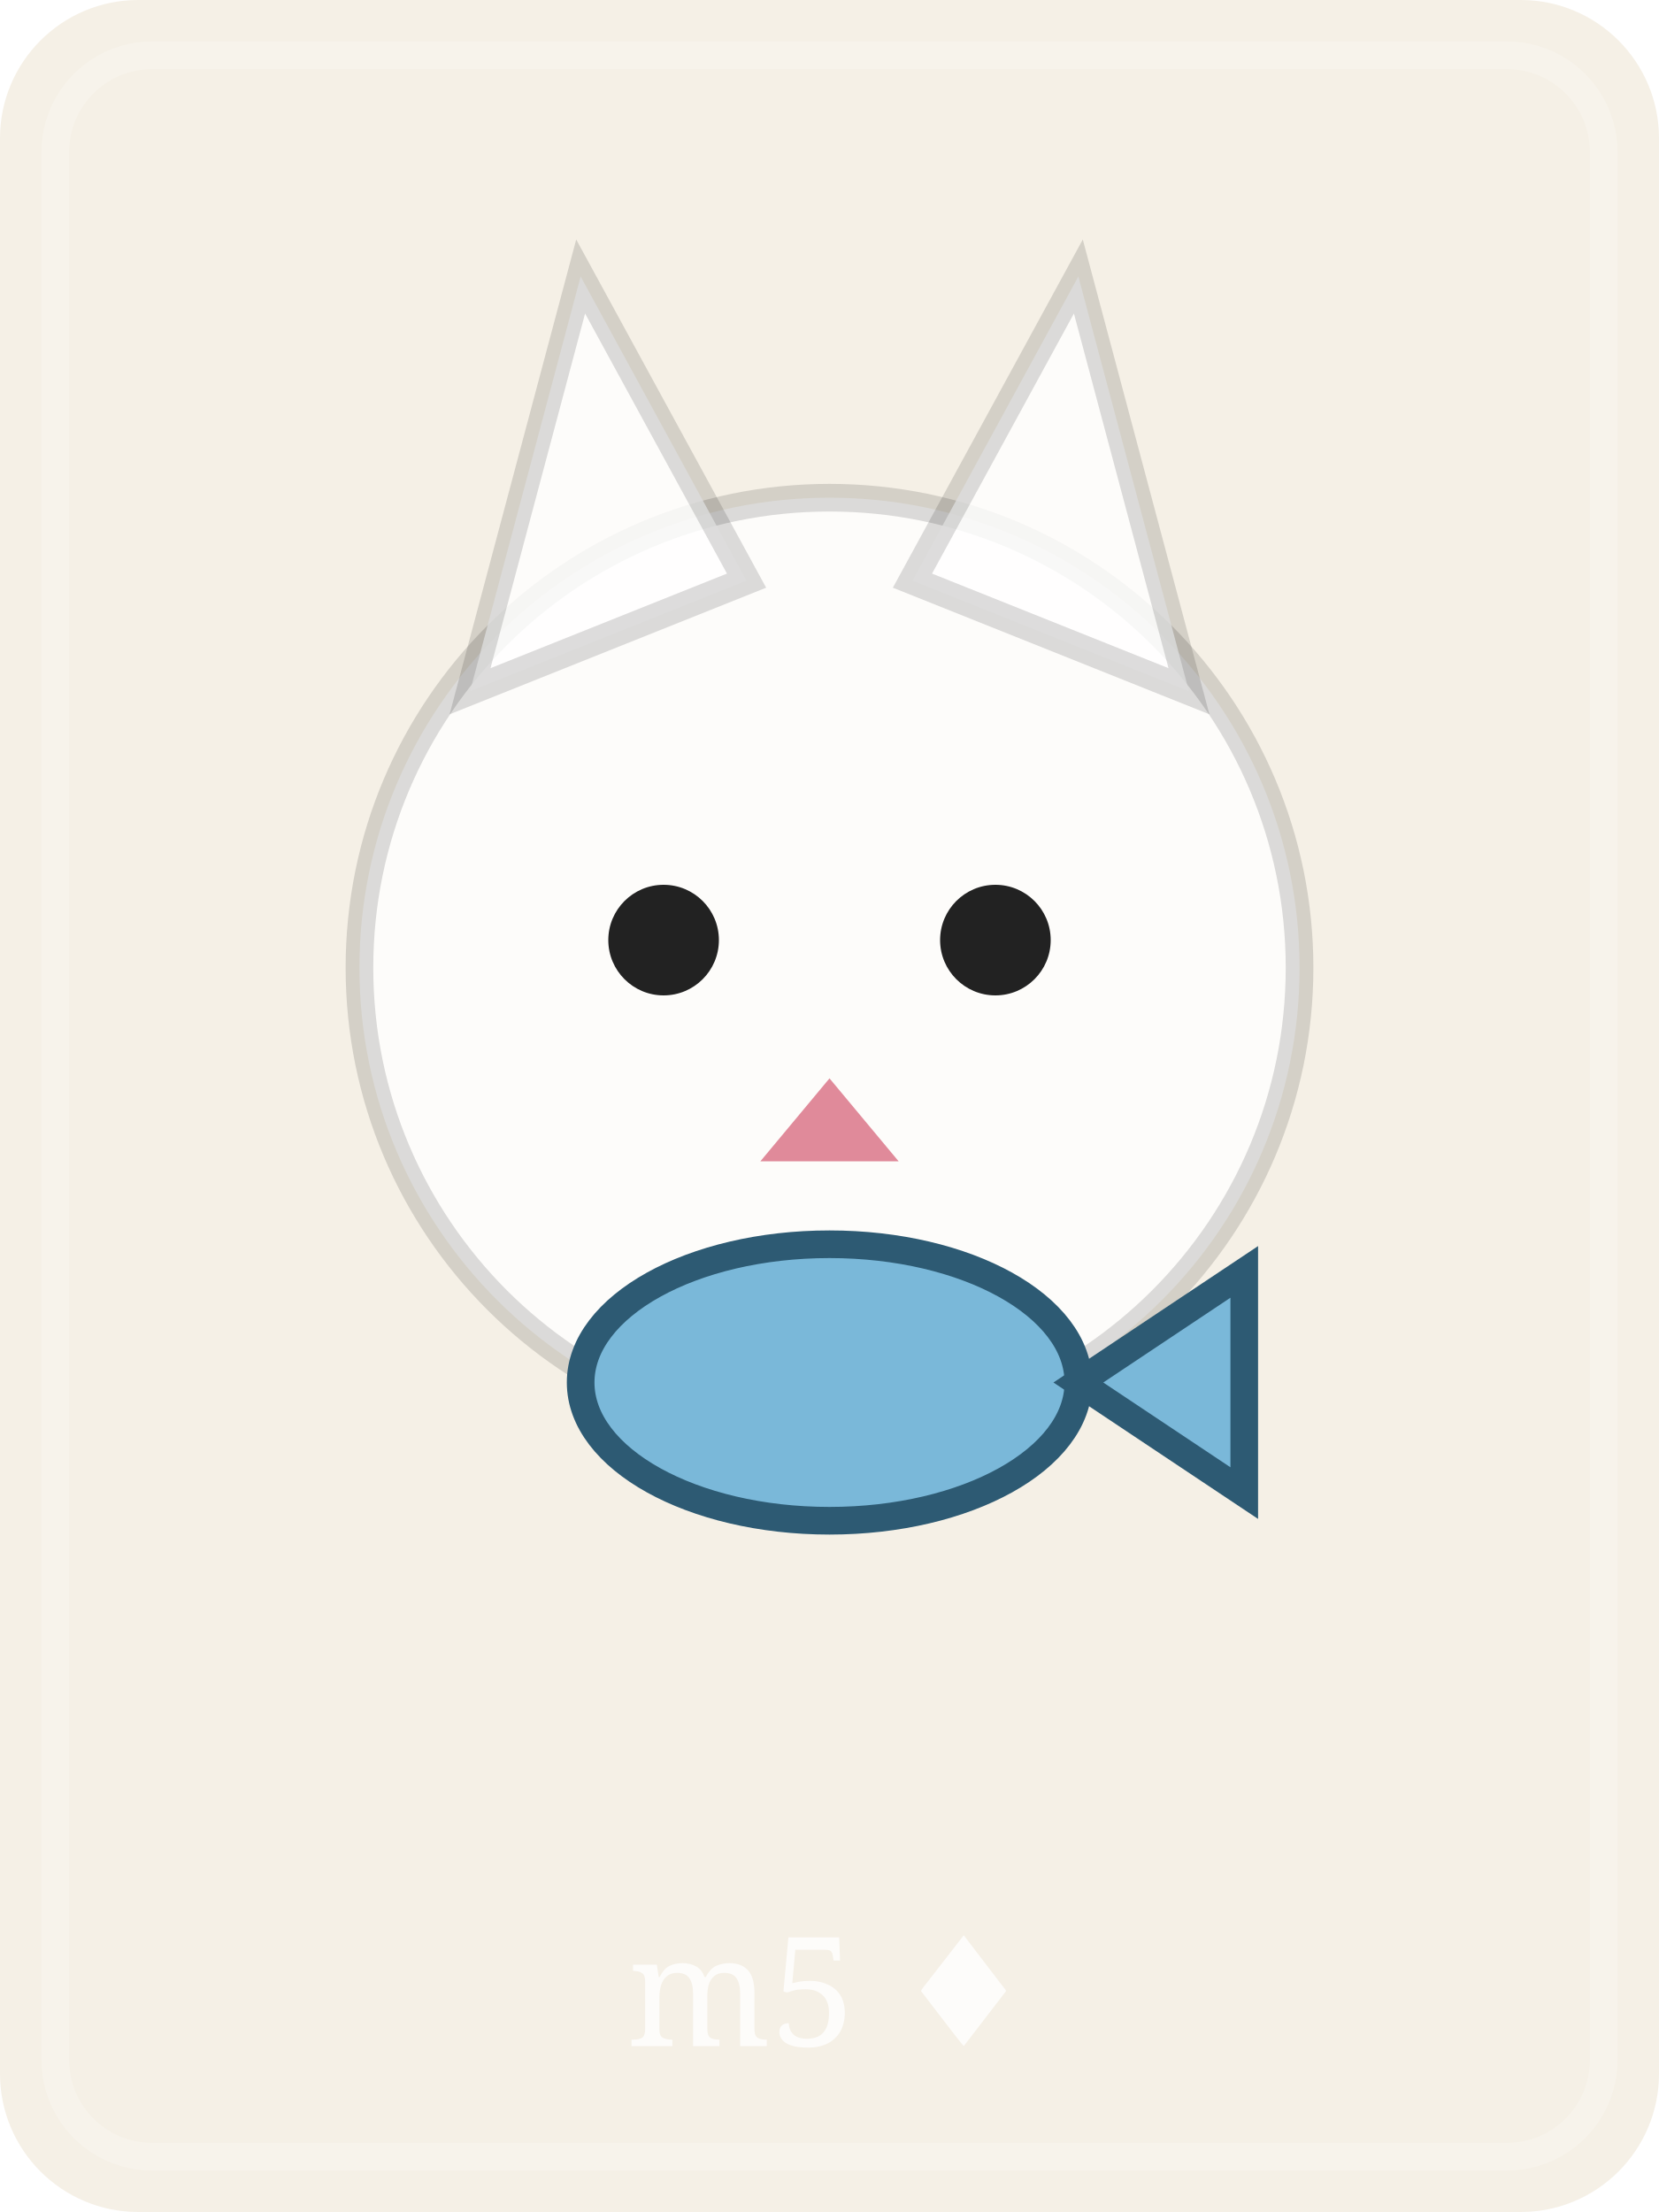
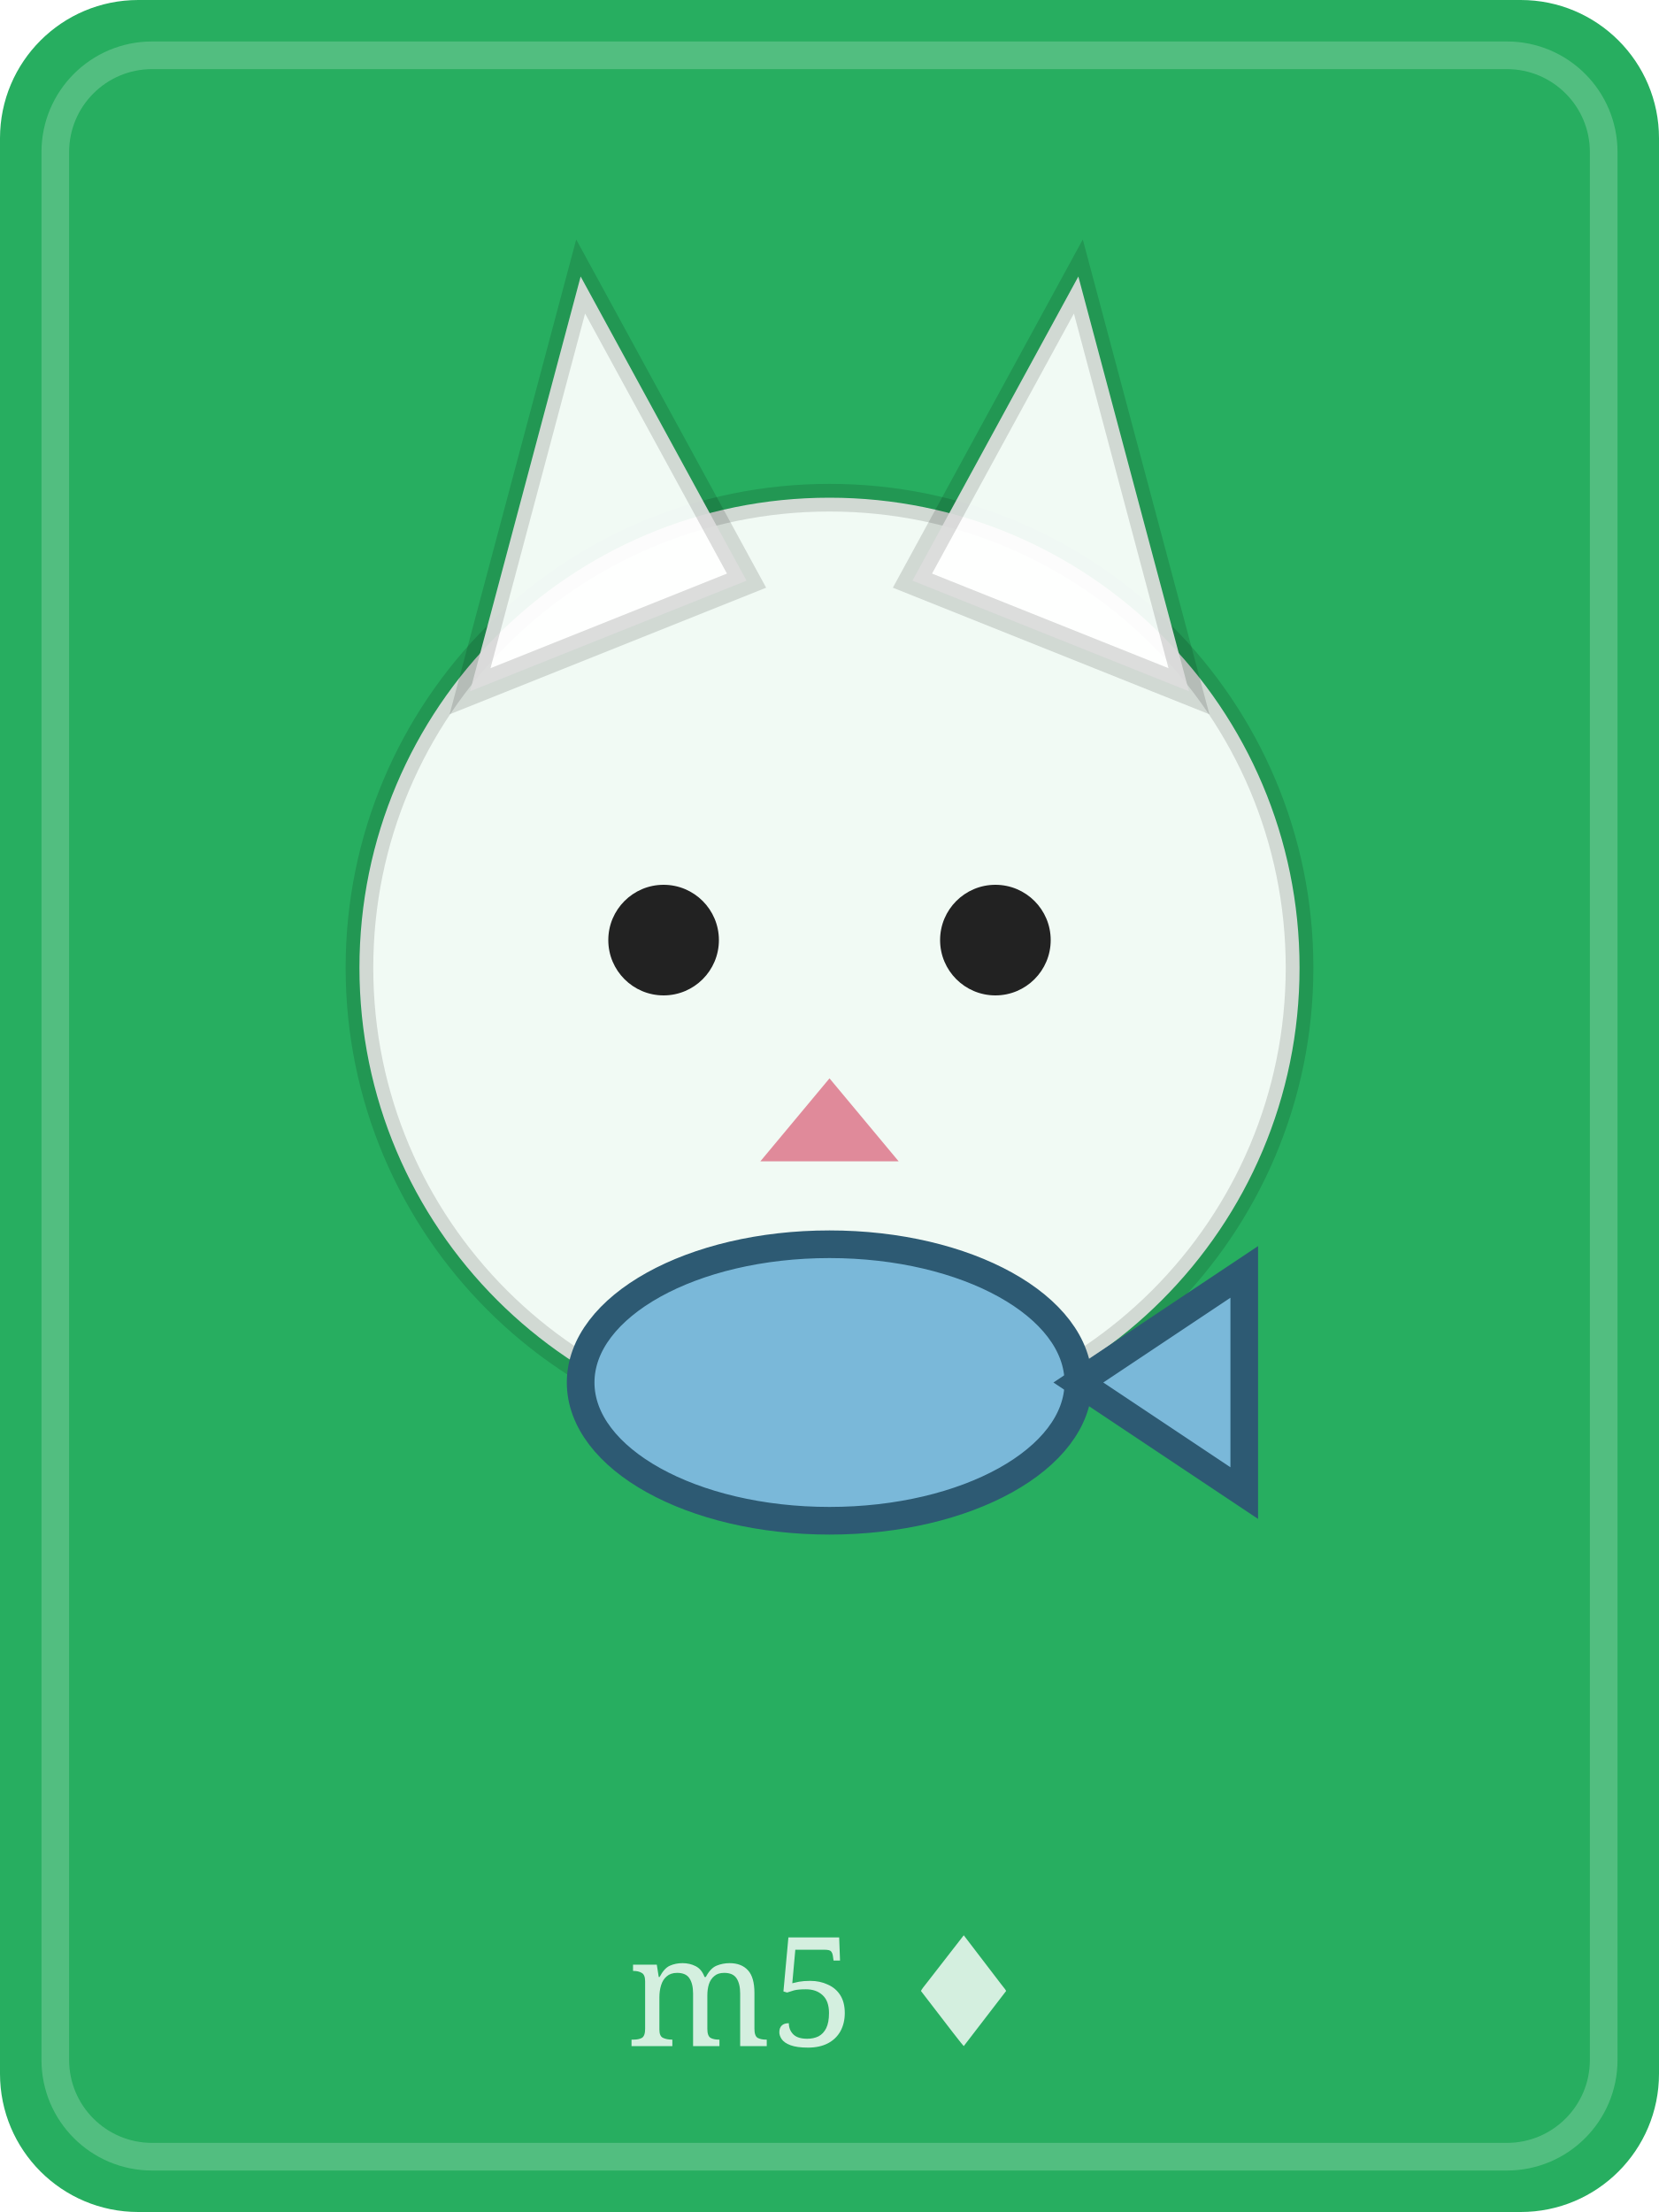
<svg xmlns="http://www.w3.org/2000/svg" viewBox="0 0 120 160">
-   <rect width="120" height="160" rx="10" fill="#f5f0e6" />
+   <rect width="120" height="160" rx="10" fill="#27ae60" />
  <rect x="4" y="4" width="112" height="152" rx="7" fill="none" stroke="#ffffff33" stroke-width="2" />
-   <circle cx="60" cy="70" r="34" fill="#ffffffcc" stroke="#00000022" stroke-width="2" />
-   <polygon points="34,50 42,20 54,42" fill="#ffffffcc" stroke="#00000022" stroke-width="2" />
-   <polygon points="86,50 78,20 66,42" fill="#ffffffcc" stroke="#00000022" stroke-width="2" />
+   <circle cx="60" cy="70" r="34" fill="#ffffffee" stroke="#00000022" stroke-width="2" />
+   <polygon points="34,50 42,20 54,42" fill="#ffffffee" stroke="#00000022" stroke-width="2" />
+   <polygon points="86,50 78,20 66,42" fill="#ffffffee" stroke="#00000022" stroke-width="2" />
  <circle cx="48" cy="68" r="4" fill="#222" />
  <circle cx="72" cy="68" r="4" fill="#222" />
  <polygon points="60,78 55,84 65,84" fill="#e08a9a" />
  <ellipse cx="60" cy="100" rx="18" ry="10" fill="#7ab8d9" stroke="#2d5a73" stroke-width="2" />
  <polygon points="78,100 90,92 90,108" fill="#7ab8d9" stroke="#2d5a73" stroke-width="2" />
  <text x="60" y="148" font-family="Georgia,serif" font-size="11" fill="#ffffffcc" text-anchor="middle">m5 ♦</text>
</svg>
